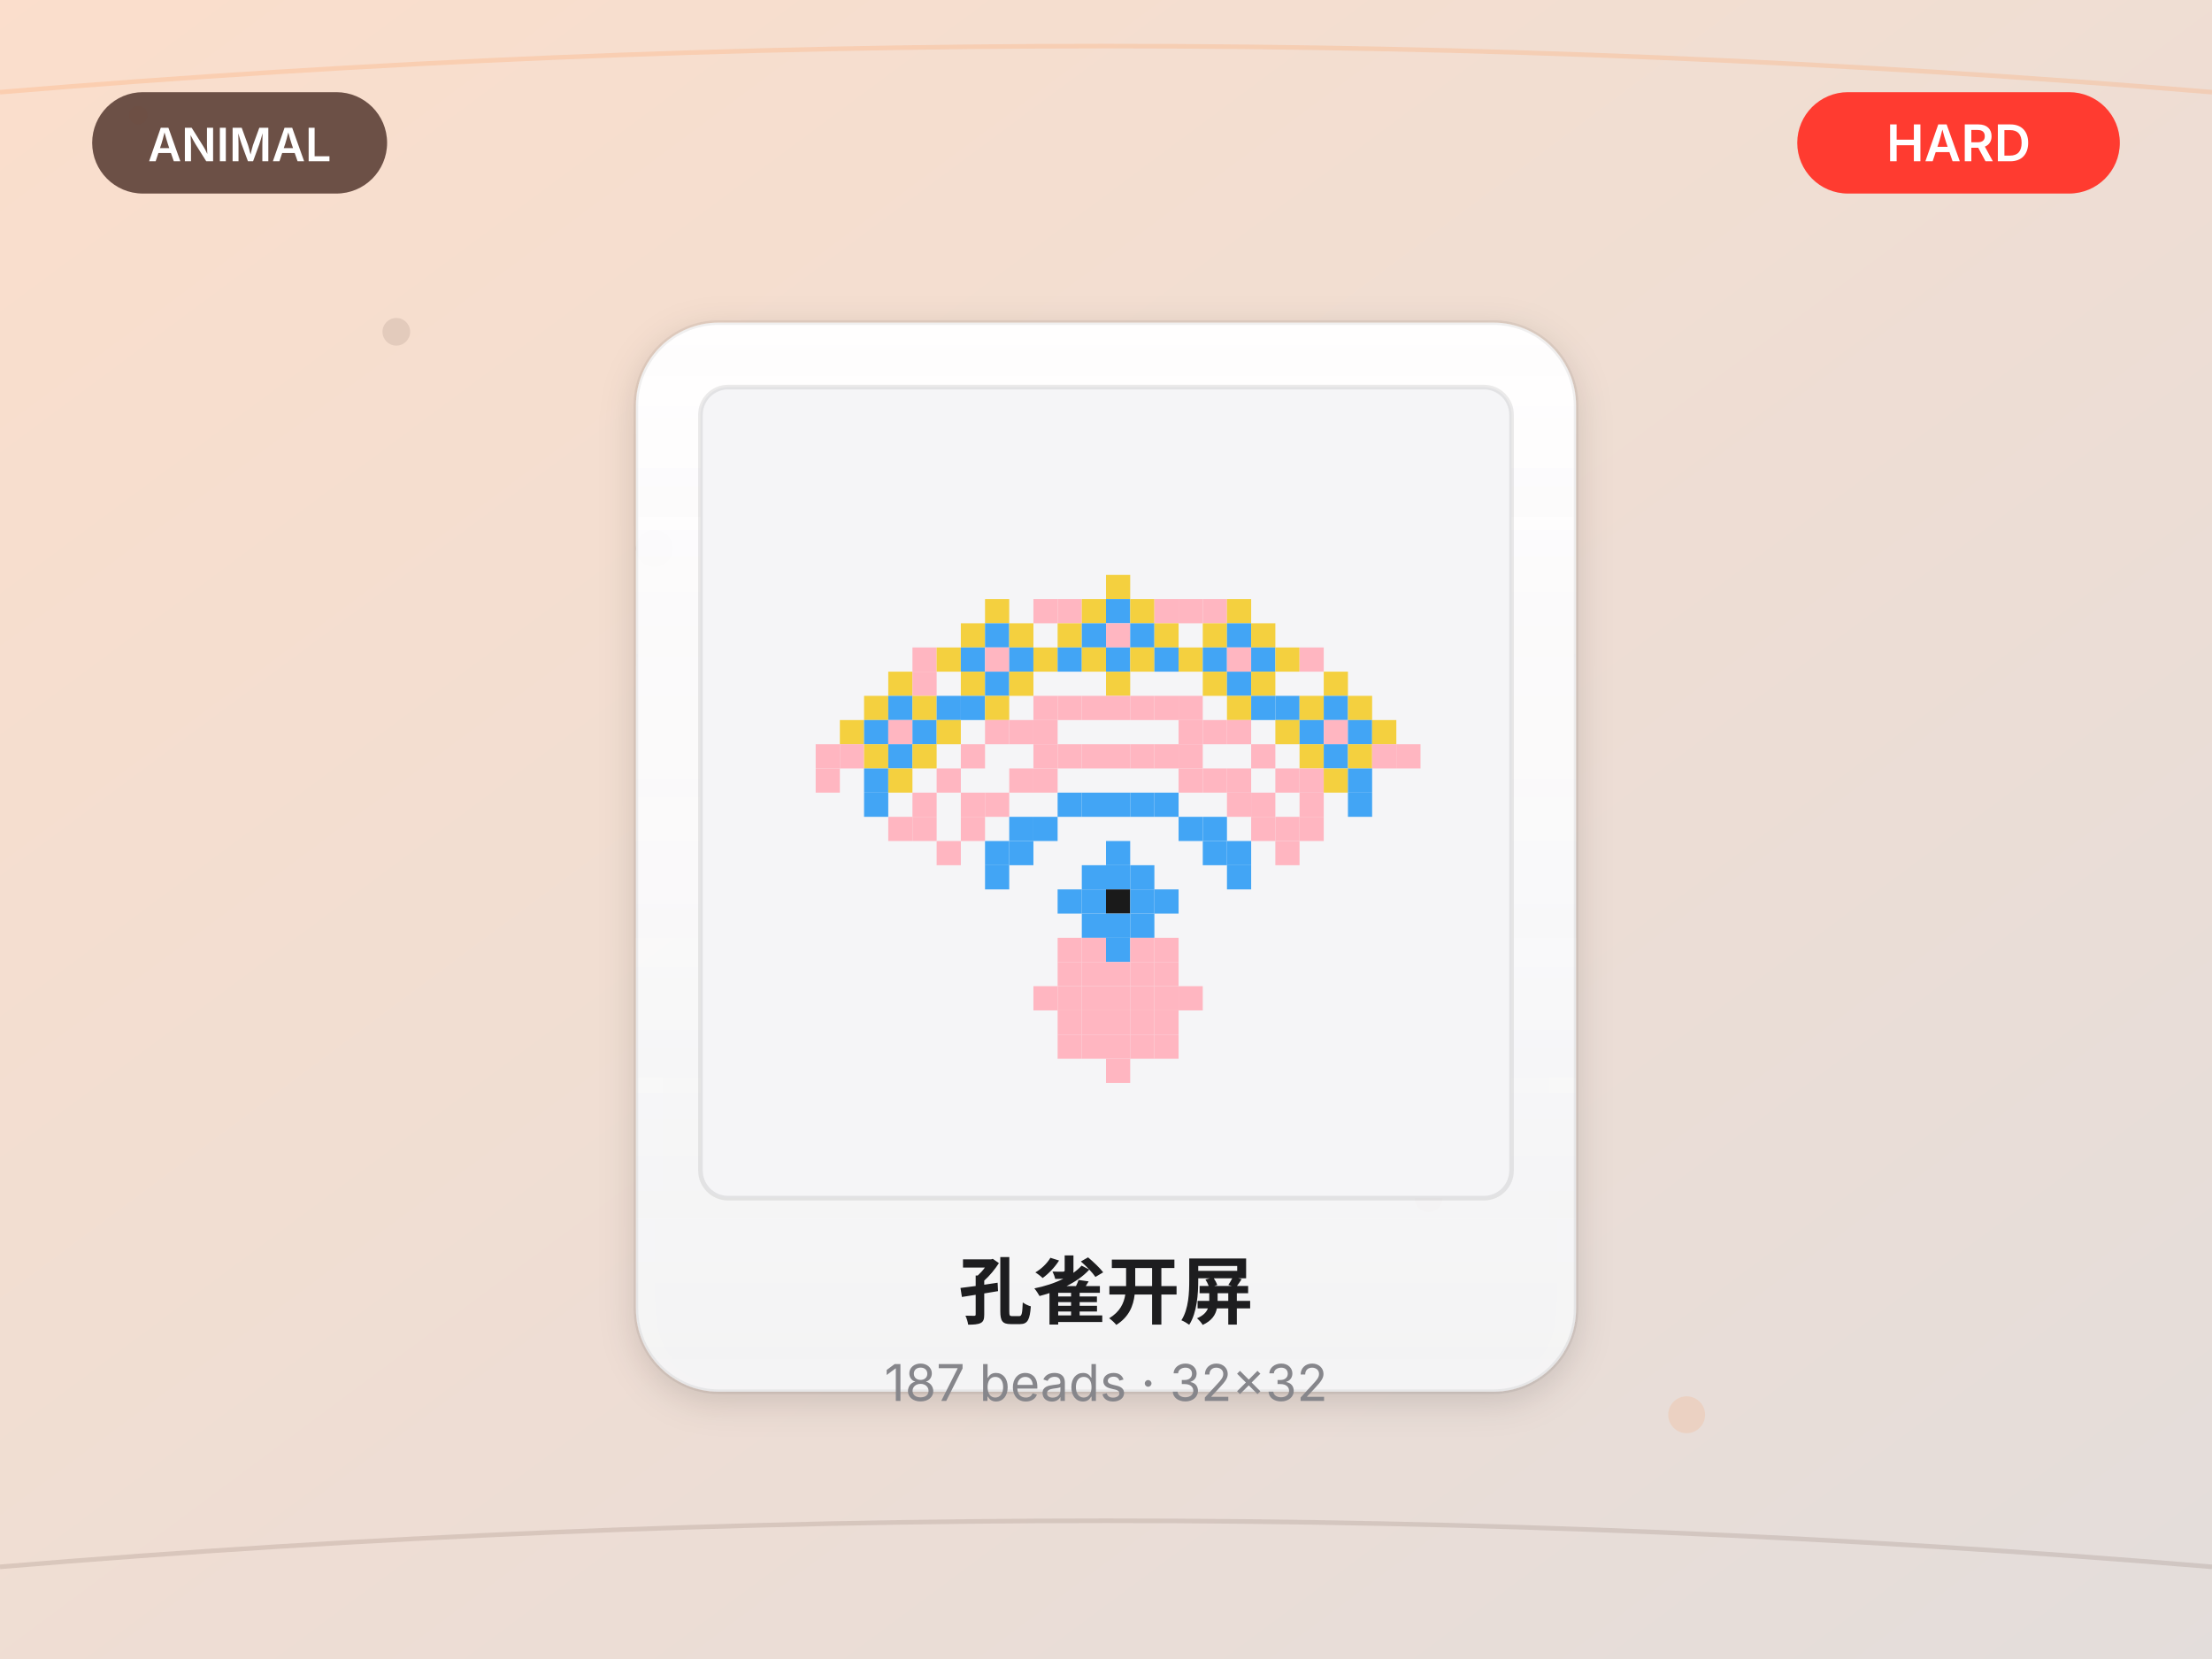
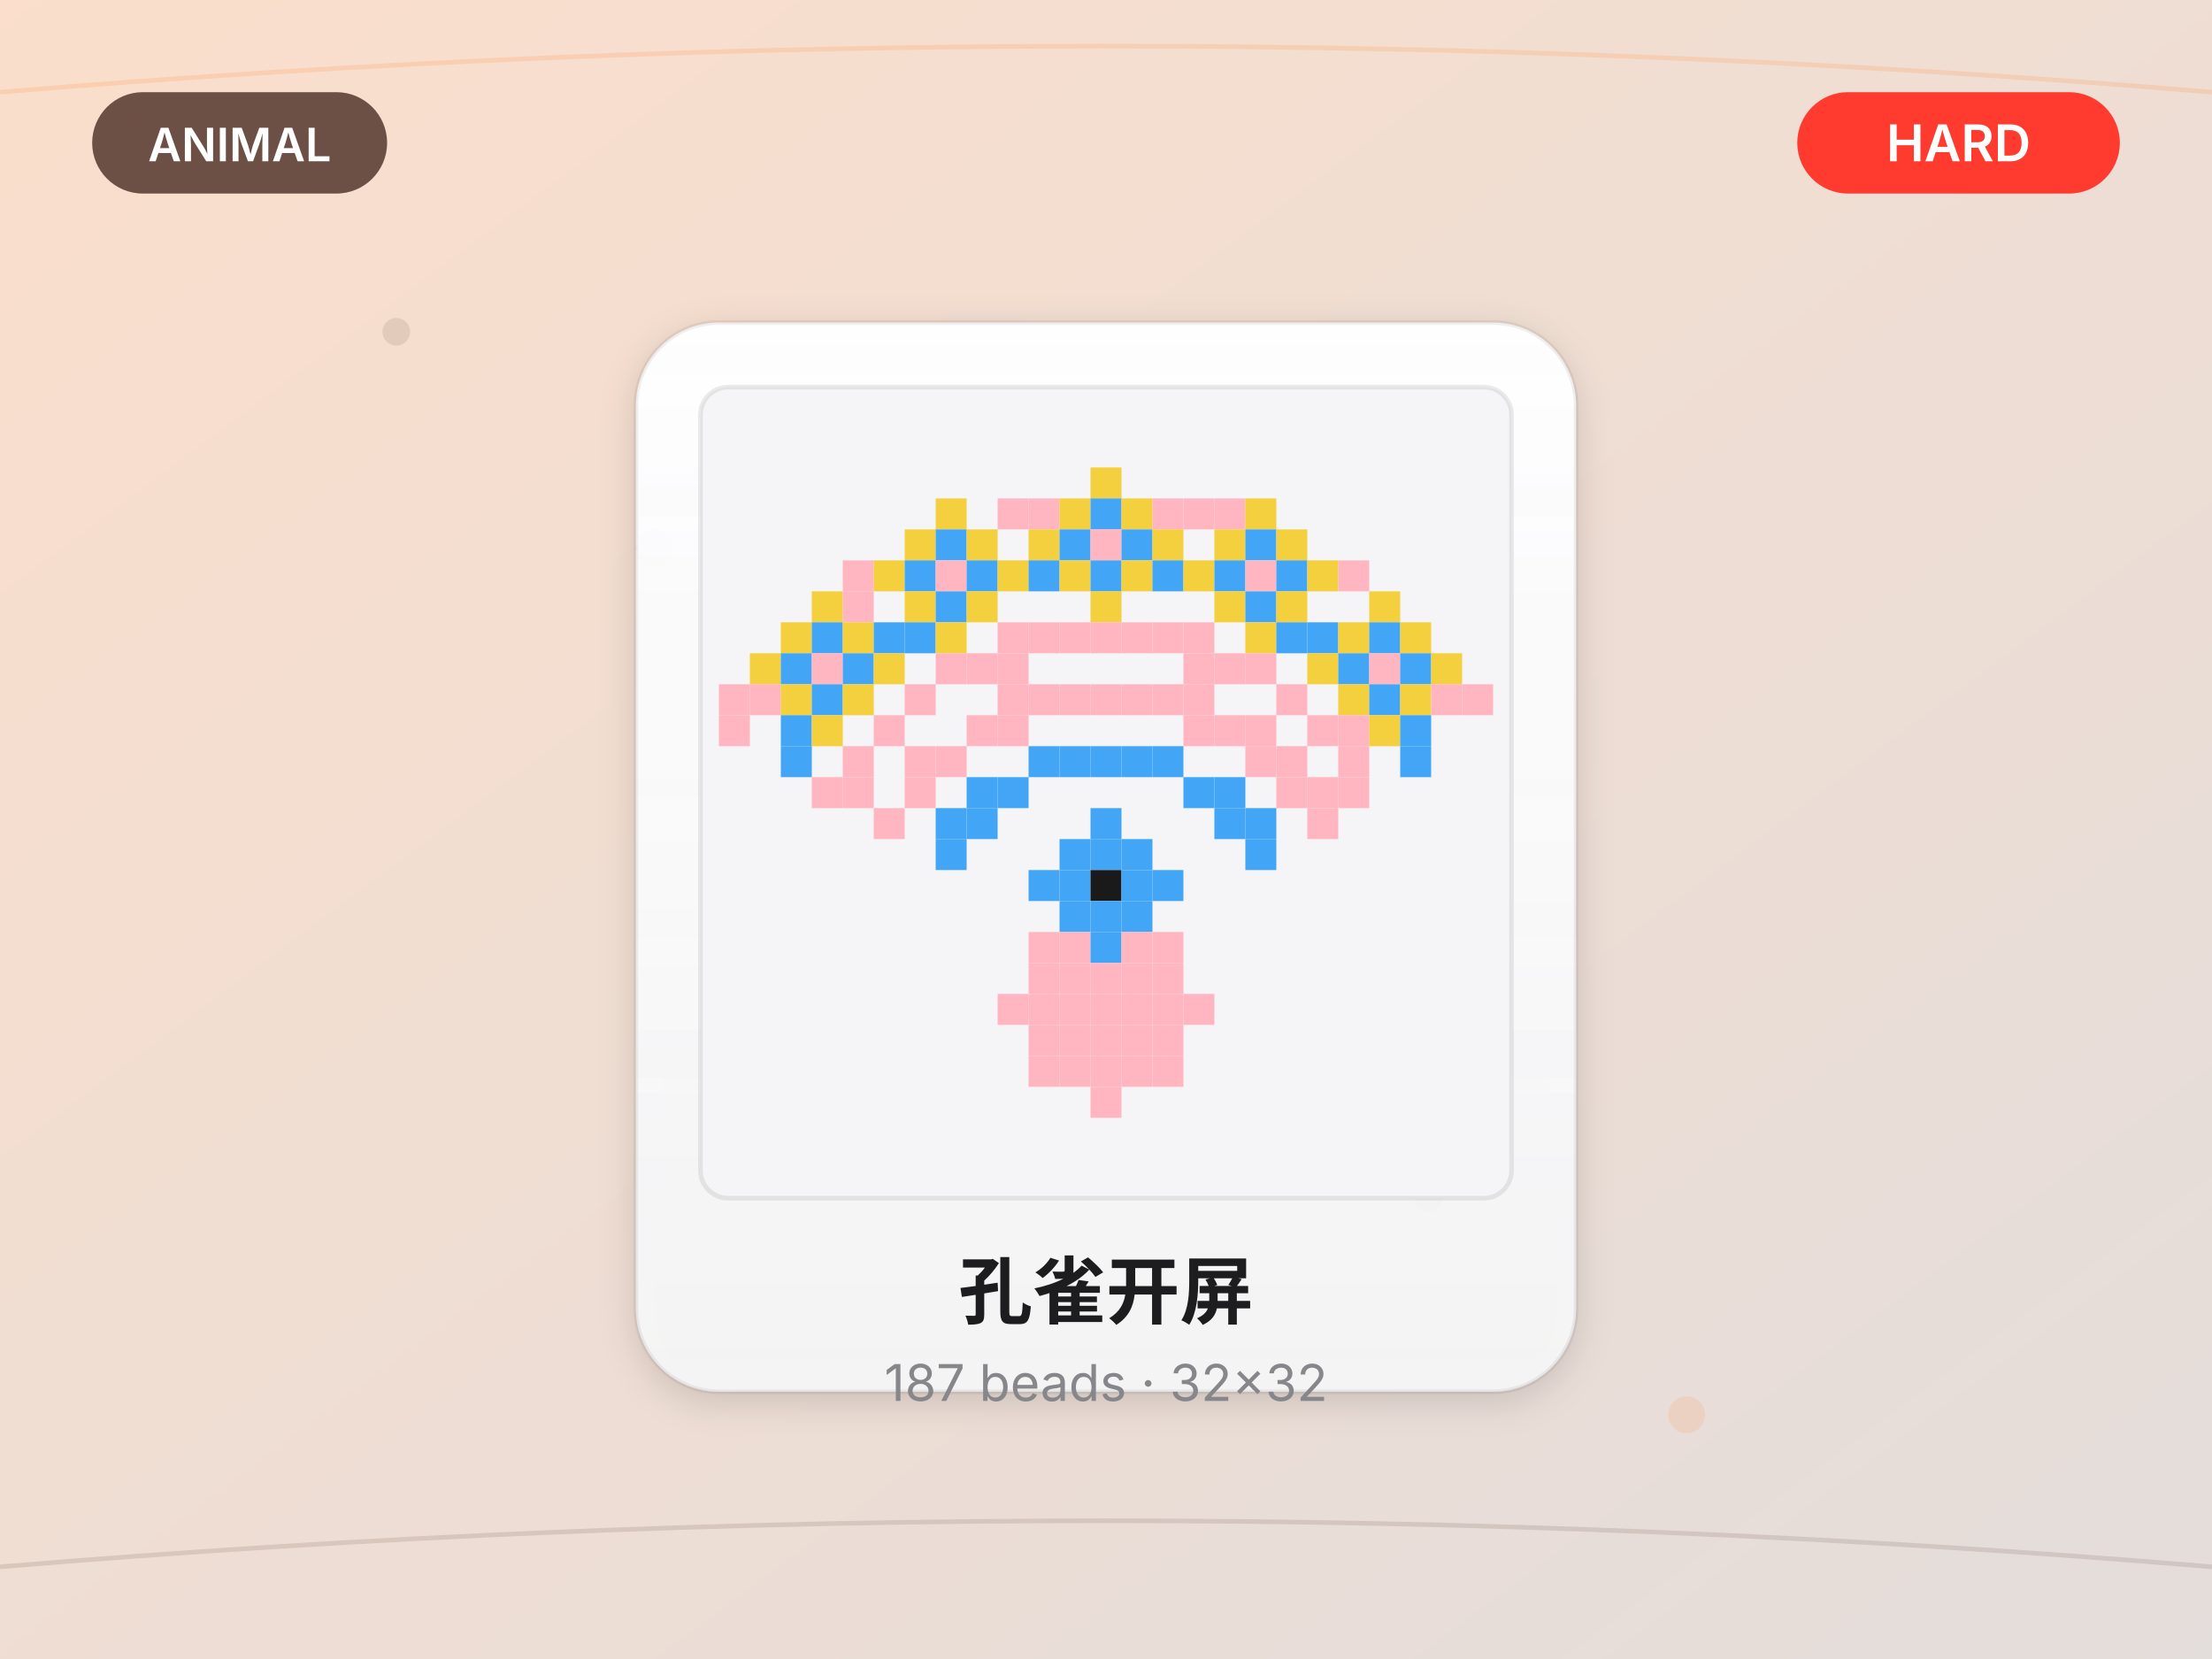
<svg xmlns="http://www.w3.org/2000/svg" viewBox="0 0 480 360" width="480" height="360">
  <defs>
    <linearGradient id="bganimalspeacock012" x1="0%" y1="0%" x2="100%" y2="100%">
      <stop offset="0%" stop-color="#FF8C42" stop-opacity="0.25" />
      <stop offset="100%" stop-color="#A1887F" stop-opacity="0.25" />
    </linearGradient>
    <linearGradient id="cardanimalspeacock012" x1="0%" y1="0%" x2="0%" y2="100%">
      <stop offset="0%" stop-color="#ffffff" stop-opacity="0.98" />
      <stop offset="100%" stop-color="#f5f5f7" stop-opacity="0.95" />
    </linearGradient>
    <linearGradient id="boardanimalspeacock012" x1="0%" y1="0%" x2="0%" y2="100%">
      <stop offset="0%" stop-color="#1d1d1f" stop-opacity="0.04" />
      <stop offset="100%" stop-color="#1d1d1f" stop-opacity="0.08" />
    </linearGradient>
    <filter id="shadowanimalspeacock012" x="-10%" y="-10%" width="120%" height="120%">
      <feGaussianBlur in="SourceAlpha" stdDeviation="4" />
      <feOffset dx="0" dy="2" />
      <feComponentTransfer>
        <feFuncA type="linear" slope="0.15" />
      </feComponentTransfer>
      <feMerge>
        <feMergeNode />
        <feMergeNode in="SourceGraphic" />
      </feMerge>
    </filter>
  </defs>
  <rect width="480" height="360" fill="#fafafa" />
  <rect width="480" height="360" fill="url(#bganimalspeacock012)" />
  <path d="M 0 340 Q 240 320 480 340" stroke="#5D4037" stroke-width="1" fill="none" opacity="0.15" />
  <path d="M 0 20 Q 240 0 480 20" stroke="#FF8C42" stroke-width="1" fill="none" opacity="0.2" />
  <circle cx="30" cy="25" r="2" fill="#FF8C42" opacity="0.15" />
  <circle cx="86" cy="72" r="3" fill="#A1887F" opacity="0.23" />
  <circle cx="142" cy="119" r="4" fill="#5D4037" opacity="0.31" />
  <circle cx="198" cy="166" r="5" fill="#FF8C42" opacity="0.15" />
  <circle cx="254" cy="213" r="2" fill="#A1887F" opacity="0.23" />
  <circle cx="310" cy="260" r="3" fill="#5D4037" opacity="0.31" />
  <circle cx="366" cy="307" r="4" fill="#FF8C42" opacity="0.15" />
  <circle cx="422" cy="34" r="5" fill="#A1887F" opacity="0.23" />
  <rect x="138" y="70" width="204" height="232" rx="18" fill="url(#cardanimalspeacock012)" stroke="rgba(0,0,0,0.06)" stroke-width="1" filter="url(#shadowanimalspeacock012)" />
  <rect x="152" y="84" width="176" height="176" rx="6" fill="#f5f5f7" stroke="rgba(0,0,0,0.08)" stroke-width="1" />
-   <rect x="240.00" y="124.75" width="5.25" height="5.25" fill="#F4D03F" />
-   <rect x="213.75" y="130.00" width="5.25" height="5.25" fill="#F4D03F" />
-   <rect x="224.25" y="130.00" width="5.25" height="5.25" fill="#FFB6C1" />
-   <rect x="229.50" y="130.00" width="5.25" height="5.25" fill="#FFB6C1" />
-   <rect x="234.75" y="130.00" width="5.25" height="5.25" fill="#F4D03F" />
-   <rect x="240.00" y="130.00" width="5.25" height="5.25" fill="#42A5F5" />
-   <rect x="245.25" y="130.00" width="5.25" height="5.25" fill="#F4D03F" />
-   <rect x="250.50" y="130.00" width="5.25" height="5.25" fill="#FFB6C1" />
-   <rect x="255.75" y="130.00" width="5.25" height="5.25" fill="#FFB6C1" />
-   <rect x="261.00" y="130.00" width="5.25" height="5.25" fill="#FFB6C1" />
-   <rect x="266.25" y="130.00" width="5.25" height="5.25" fill="#F4D03F" />
-   <rect x="208.50" y="135.25" width="5.25" height="5.25" fill="#F4D03F" />
-   <rect x="213.75" y="135.25" width="5.25" height="5.25" fill="#42A5F5" />
-   <rect x="219.00" y="135.25" width="5.25" height="5.25" fill="#F4D03F" />
-   <rect x="229.50" y="135.25" width="5.25" height="5.25" fill="#F4D03F" />
-   <rect x="234.75" y="135.25" width="5.25" height="5.25" fill="#42A5F5" />
-   <rect x="240.00" y="135.25" width="5.25" height="5.25" fill="#FFB6C1" />
-   <rect x="245.25" y="135.25" width="5.25" height="5.25" fill="#42A5F5" />
-   <rect x="250.50" y="135.25" width="5.25" height="5.25" fill="#F4D03F" />
-   <rect x="261.00" y="135.25" width="5.25" height="5.25" fill="#F4D03F" />
-   <rect x="266.25" y="135.25" width="5.25" height="5.25" fill="#42A5F5" />
-   <rect x="271.50" y="135.25" width="5.25" height="5.25" fill="#F4D03F" />
-   <rect x="198.00" y="140.50" width="5.25" height="5.25" fill="#FFB6C1" />
-   <rect x="203.25" y="140.50" width="5.25" height="5.25" fill="#F4D03F" />
-   <rect x="208.50" y="140.50" width="5.25" height="5.25" fill="#42A5F5" />
-   <rect x="213.75" y="140.50" width="5.25" height="5.25" fill="#FFB6C1" />
-   <rect x="219.00" y="140.50" width="5.25" height="5.25" fill="#42A5F5" />
-   <rect x="224.25" y="140.50" width="5.25" height="5.25" fill="#F4D03F" />
-   <rect x="229.50" y="140.50" width="5.25" height="5.25" fill="#42A5F5" />
-   <rect x="234.75" y="140.50" width="5.25" height="5.25" fill="#F4D03F" />
-   <rect x="240.00" y="140.50" width="5.25" height="5.25" fill="#42A5F5" />
-   <rect x="245.25" y="140.50" width="5.25" height="5.25" fill="#F4D03F" />
-   <rect x="250.50" y="140.50" width="5.25" height="5.25" fill="#42A5F5" />
-   <rect x="255.75" y="140.50" width="5.25" height="5.25" fill="#F4D03F" />
-   <rect x="261.00" y="140.50" width="5.25" height="5.25" fill="#42A5F5" />
-   <rect x="266.25" y="140.50" width="5.25" height="5.25" fill="#FFB6C1" />
-   <rect x="271.50" y="140.50" width="5.25" height="5.25" fill="#42A5F5" />
-   <rect x="276.75" y="140.50" width="5.25" height="5.25" fill="#F4D03F" />
-   <rect x="282.00" y="140.50" width="5.25" height="5.25" fill="#FFB6C1" />
-   <rect x="192.75" y="145.75" width="5.25" height="5.25" fill="#F4D03F" />
-   <rect x="198.00" y="145.75" width="5.25" height="5.25" fill="#FFB6C1" />
-   <rect x="208.50" y="145.75" width="5.25" height="5.25" fill="#F4D03F" />
-   <rect x="213.75" y="145.75" width="5.25" height="5.25" fill="#42A5F5" />
-   <rect x="219.00" y="145.75" width="5.25" height="5.25" fill="#F4D03F" />
-   <rect x="240.00" y="145.75" width="5.25" height="5.25" fill="#F4D03F" />
-   <rect x="261.00" y="145.75" width="5.25" height="5.25" fill="#F4D03F" />
-   <rect x="266.25" y="145.75" width="5.25" height="5.25" fill="#42A5F5" />
-   <rect x="271.50" y="145.75" width="5.25" height="5.25" fill="#F4D03F" />
-   <rect x="287.25" y="145.75" width="5.25" height="5.25" fill="#F4D03F" />
-   <rect x="187.50" y="151.00" width="5.25" height="5.25" fill="#F4D03F" />
-   <rect x="192.75" y="151.00" width="5.25" height="5.25" fill="#42A5F5" />
-   <rect x="198.00" y="151.00" width="5.25" height="5.25" fill="#F4D03F" />
-   <rect x="203.25" y="151.00" width="5.25" height="5.25" fill="#42A5F5" />
-   <rect x="208.50" y="151.00" width="5.25" height="5.25" fill="#42A5F5" />
-   <rect x="213.75" y="151.00" width="5.25" height="5.25" fill="#F4D03F" />
-   <rect x="224.25" y="151.00" width="5.25" height="5.25" fill="#FFB6C1" />
-   <rect x="229.50" y="151.00" width="5.25" height="5.25" fill="#FFB6C1" />
-   <rect x="234.75" y="151.00" width="5.25" height="5.25" fill="#FFB6C1" />
-   <rect x="240.00" y="151.00" width="5.25" height="5.25" fill="#FFB6C1" />
-   <rect x="245.25" y="151.00" width="5.25" height="5.25" fill="#FFB6C1" />
-   <rect x="250.50" y="151.00" width="5.25" height="5.25" fill="#FFB6C1" />
-   <rect x="255.75" y="151.00" width="5.25" height="5.25" fill="#FFB6C1" />
-   <rect x="266.25" y="151.00" width="5.25" height="5.25" fill="#F4D03F" />
-   <rect x="271.50" y="151.00" width="5.25" height="5.25" fill="#42A5F5" />
-   <rect x="276.75" y="151.00" width="5.25" height="5.25" fill="#42A5F5" />
-   <rect x="282.00" y="151.00" width="5.25" height="5.25" fill="#F4D03F" />
-   <rect x="287.25" y="151.00" width="5.25" height="5.25" fill="#42A5F5" />
-   <rect x="292.50" y="151.00" width="5.25" height="5.25" fill="#F4D03F" />
-   <rect x="182.25" y="156.25" width="5.25" height="5.25" fill="#F4D03F" />
-   <rect x="187.50" y="156.25" width="5.25" height="5.25" fill="#42A5F5" />
-   <rect x="192.75" y="156.25" width="5.25" height="5.25" fill="#FFB6C1" />
-   <rect x="198.00" y="156.25" width="5.25" height="5.25" fill="#42A5F5" />
-   <rect x="203.25" y="156.25" width="5.25" height="5.25" fill="#F4D03F" />
-   <rect x="213.75" y="156.25" width="5.25" height="5.25" fill="#FFB6C1" />
-   <rect x="219.00" y="156.25" width="5.25" height="5.25" fill="#FFB6C1" />
-   <rect x="224.25" y="156.25" width="5.25" height="5.25" fill="#FFB6C1" />
-   <rect x="255.75" y="156.25" width="5.25" height="5.25" fill="#FFB6C1" />
-   <rect x="261.00" y="156.25" width="5.25" height="5.25" fill="#FFB6C1" />
-   <rect x="266.25" y="156.25" width="5.25" height="5.25" fill="#FFB6C1" />
-   <rect x="276.75" y="156.25" width="5.25" height="5.25" fill="#F4D03F" />
-   <rect x="282.00" y="156.25" width="5.25" height="5.25" fill="#42A5F5" />
-   <rect x="287.25" y="156.25" width="5.25" height="5.25" fill="#FFB6C1" />
-   <rect x="292.50" y="156.25" width="5.25" height="5.25" fill="#42A5F5" />
-   <rect x="297.75" y="156.25" width="5.25" height="5.25" fill="#F4D03F" />
-   <rect x="177.00" y="161.50" width="5.25" height="5.25" fill="#FFB6C1" />
-   <rect x="182.25" y="161.50" width="5.25" height="5.25" fill="#FFB6C1" />
-   <rect x="187.50" y="161.50" width="5.25" height="5.25" fill="#F4D03F" />
-   <rect x="192.75" y="161.50" width="5.25" height="5.25" fill="#42A5F5" />
-   <rect x="198.00" y="161.50" width="5.25" height="5.25" fill="#F4D03F" />
-   <rect x="208.50" y="161.50" width="5.25" height="5.25" fill="#FFB6C1" />
-   <rect x="224.25" y="161.50" width="5.25" height="5.25" fill="#FFB6C1" />
-   <rect x="229.50" y="161.50" width="5.25" height="5.25" fill="#FFB6C1" />
-   <rect x="234.75" y="161.50" width="5.25" height="5.25" fill="#FFB6C1" />
-   <rect x="240.00" y="161.50" width="5.25" height="5.25" fill="#FFB6C1" />
-   <rect x="245.25" y="161.50" width="5.25" height="5.25" fill="#FFB6C1" />
-   <rect x="250.50" y="161.50" width="5.25" height="5.25" fill="#FFB6C1" />
-   <rect x="255.75" y="161.50" width="5.25" height="5.25" fill="#FFB6C1" />
-   <rect x="271.50" y="161.50" width="5.25" height="5.25" fill="#FFB6C1" />
-   <rect x="282.00" y="161.50" width="5.25" height="5.25" fill="#F4D03F" />
-   <rect x="287.25" y="161.50" width="5.25" height="5.25" fill="#42A5F5" />
-   <rect x="292.50" y="161.50" width="5.25" height="5.25" fill="#F4D03F" />
-   <rect x="297.75" y="161.50" width="5.25" height="5.25" fill="#FFB6C1" />
-   <rect x="303.00" y="161.50" width="5.25" height="5.25" fill="#FFB6C1" />
-   <rect x="177.00" y="166.75" width="5.25" height="5.25" fill="#FFB6C1" />
-   <rect x="187.50" y="166.75" width="5.25" height="5.25" fill="#42A5F5" />
-   <rect x="192.75" y="166.75" width="5.25" height="5.25" fill="#F4D03F" />
-   <rect x="203.25" y="166.75" width="5.25" height="5.25" fill="#FFB6C1" />
-   <rect x="219.00" y="166.75" width="5.25" height="5.25" fill="#FFB6C1" />
-   <rect x="224.25" y="166.75" width="5.25" height="5.25" fill="#FFB6C1" />
-   <rect x="255.75" y="166.75" width="5.25" height="5.25" fill="#FFB6C1" />
-   <rect x="261.00" y="166.75" width="5.25" height="5.25" fill="#FFB6C1" />
-   <rect x="266.25" y="166.75" width="5.25" height="5.25" fill="#FFB6C1" />
-   <rect x="276.75" y="166.75" width="5.25" height="5.25" fill="#FFB6C1" />
-   <rect x="282.00" y="166.75" width="5.25" height="5.25" fill="#FFB6C1" />
-   <rect x="287.25" y="166.75" width="5.25" height="5.25" fill="#F4D03F" />
-   <rect x="292.50" y="166.75" width="5.25" height="5.25" fill="#42A5F5" />
-   <rect x="187.50" y="172.00" width="5.25" height="5.25" fill="#42A5F5" />
-   <rect x="198.00" y="172.00" width="5.25" height="5.25" fill="#FFB6C1" />
-   <rect x="208.50" y="172.00" width="5.25" height="5.25" fill="#FFB6C1" />
-   <rect x="213.75" y="172.00" width="5.25" height="5.25" fill="#FFB6C1" />
-   <rect x="229.50" y="172.00" width="5.25" height="5.25" fill="#42A5F5" />
-   <rect x="234.75" y="172.00" width="5.25" height="5.25" fill="#42A5F5" />
-   <rect x="240.00" y="172.00" width="5.25" height="5.25" fill="#42A5F5" />
-   <rect x="245.25" y="172.00" width="5.25" height="5.25" fill="#42A5F5" />
-   <rect x="250.50" y="172.00" width="5.25" height="5.25" fill="#42A5F5" />
-   <rect x="266.25" y="172.00" width="5.25" height="5.25" fill="#FFB6C1" />
-   <rect x="271.50" y="172.00" width="5.25" height="5.25" fill="#FFB6C1" />
-   <rect x="282.00" y="172.00" width="5.25" height="5.25" fill="#FFB6C1" />
-   <rect x="292.50" y="172.00" width="5.25" height="5.25" fill="#42A5F5" />
-   <rect x="192.75" y="177.25" width="5.25" height="5.25" fill="#FFB6C1" />
-   <rect x="198.00" y="177.25" width="5.25" height="5.25" fill="#FFB6C1" />
-   <rect x="208.50" y="177.25" width="5.25" height="5.25" fill="#FFB6C1" />
-   <rect x="219.00" y="177.25" width="5.25" height="5.25" fill="#42A5F5" />
-   <rect x="224.25" y="177.25" width="5.25" height="5.25" fill="#42A5F5" />
-   <rect x="255.75" y="177.25" width="5.25" height="5.25" fill="#42A5F5" />
-   <rect x="261.00" y="177.25" width="5.25" height="5.25" fill="#42A5F5" />
-   <rect x="271.50" y="177.25" width="5.25" height="5.25" fill="#FFB6C1" />
-   <rect x="276.75" y="177.25" width="5.25" height="5.25" fill="#FFB6C1" />
-   <rect x="282.00" y="177.25" width="5.25" height="5.25" fill="#FFB6C1" />
-   <rect x="203.25" y="182.50" width="5.25" height="5.25" fill="#FFB6C1" />
-   <rect x="213.75" y="182.50" width="5.25" height="5.25" fill="#42A5F5" />
-   <rect x="219.00" y="182.50" width="5.25" height="5.25" fill="#42A5F5" />
-   <rect x="240.00" y="182.50" width="5.25" height="5.25" fill="#42A5F5" />
-   <rect x="261.00" y="182.50" width="5.25" height="5.25" fill="#42A5F5" />
-   <rect x="266.25" y="182.50" width="5.25" height="5.25" fill="#42A5F5" />
-   <rect x="276.75" y="182.50" width="5.25" height="5.25" fill="#FFB6C1" />
-   <rect x="213.75" y="187.75" width="5.25" height="5.25" fill="#42A5F5" />
-   <rect x="234.75" y="187.75" width="5.25" height="5.25" fill="#42A5F5" />
-   <rect x="240.00" y="187.75" width="5.25" height="5.25" fill="#42A5F5" />
-   <rect x="245.25" y="187.75" width="5.25" height="5.25" fill="#42A5F5" />
-   <rect x="266.25" y="187.75" width="5.25" height="5.25" fill="#42A5F5" />
-   <rect x="229.50" y="193.00" width="5.25" height="5.25" fill="#42A5F5" />
-   <rect x="234.75" y="193.00" width="5.25" height="5.25" fill="#42A5F5" />
-   <rect x="240.00" y="193.00" width="5.25" height="5.25" fill="#1A1A1A" />
-   <rect x="245.25" y="193.00" width="5.25" height="5.25" fill="#42A5F5" />
-   <rect x="250.50" y="193.00" width="5.25" height="5.25" fill="#42A5F5" />
-   <rect x="234.75" y="198.25" width="5.25" height="5.25" fill="#42A5F5" />
-   <rect x="240.00" y="198.25" width="5.25" height="5.25" fill="#42A5F5" />
-   <rect x="245.25" y="198.25" width="5.25" height="5.25" fill="#42A5F5" />
-   <rect x="229.50" y="203.50" width="5.25" height="5.25" fill="#FFB6C1" />
-   <rect x="234.75" y="203.50" width="5.25" height="5.25" fill="#FFB6C1" />
-   <rect x="240.00" y="203.50" width="5.25" height="5.25" fill="#42A5F5" />
-   <rect x="245.25" y="203.50" width="5.25" height="5.25" fill="#FFB6C1" />
-   <rect x="250.50" y="203.50" width="5.25" height="5.25" fill="#FFB6C1" />
-   <rect x="229.50" y="208.75" width="5.25" height="5.25" fill="#FFB6C1" />
-   <rect x="234.75" y="208.75" width="5.25" height="5.25" fill="#FFB6C1" />
-   <rect x="240.00" y="208.75" width="5.25" height="5.25" fill="#FFB6C1" />
-   <rect x="245.25" y="208.75" width="5.25" height="5.25" fill="#FFB6C1" />
-   <rect x="250.50" y="208.75" width="5.25" height="5.25" fill="#FFB6C1" />
-   <rect x="224.25" y="214.00" width="5.25" height="5.25" fill="#FFB6C1" />
-   <rect x="229.50" y="214.00" width="5.25" height="5.25" fill="#FFB6C1" />
-   <rect x="234.75" y="214.00" width="5.25" height="5.25" fill="#FFB6C1" />
-   <rect x="240.00" y="214.00" width="5.25" height="5.25" fill="#FFB6C1" />
-   <rect x="245.25" y="214.00" width="5.25" height="5.25" fill="#FFB6C1" />
-   <rect x="250.50" y="214.00" width="5.25" height="5.25" fill="#FFB6C1" />
-   <rect x="255.75" y="214.00" width="5.25" height="5.25" fill="#FFB6C1" />
-   <rect x="229.50" y="219.25" width="5.25" height="5.25" fill="#FFB6C1" />
-   <rect x="234.75" y="219.25" width="5.25" height="5.25" fill="#FFB6C1" />
-   <rect x="240.00" y="219.25" width="5.25" height="5.25" fill="#FFB6C1" />
-   <rect x="245.25" y="219.25" width="5.25" height="5.25" fill="#FFB6C1" />
-   <rect x="250.50" y="219.25" width="5.25" height="5.25" fill="#FFB6C1" />
-   <rect x="229.50" y="224.50" width="5.25" height="5.25" fill="#FFB6C1" />
-   <rect x="234.75" y="224.50" width="5.25" height="5.25" fill="#FFB6C1" />
-   <rect x="240.00" y="224.50" width="5.25" height="5.25" fill="#FFB6C1" />
-   <rect x="245.25" y="224.50" width="5.25" height="5.25" fill="#FFB6C1" />
-   <rect x="250.50" y="224.50" width="5.25" height="5.25" fill="#FFB6C1" />
-   <rect x="240.00" y="229.75" width="5.25" height="5.25" fill="#FFB6C1" />
+   <rect x="236.64" y="101.44" width="6.72" height="6.72" fill="#F4D03F" />
+   <rect x="203.04" y="108.16" width="6.72" height="6.72" fill="#F4D03F" />
+   <rect x="216.48" y="108.16" width="6.72" height="6.72" fill="#FFB6C1" />
+   <rect x="223.20" y="108.16" width="6.72" height="6.72" fill="#FFB6C1" />
+   <rect x="229.92" y="108.16" width="6.72" height="6.72" fill="#F4D03F" />
+   <rect x="236.64" y="108.16" width="6.72" height="6.72" fill="#42A5F5" />
+   <rect x="243.36" y="108.16" width="6.72" height="6.72" fill="#F4D03F" />
+   <rect x="250.08" y="108.16" width="6.72" height="6.72" fill="#FFB6C1" />
+   <rect x="256.80" y="108.16" width="6.72" height="6.72" fill="#FFB6C1" />
+   <rect x="263.52" y="108.16" width="6.72" height="6.72" fill="#FFB6C1" />
+   <rect x="270.24" y="108.16" width="6.72" height="6.72" fill="#F4D03F" />
+   <rect x="196.32" y="114.88" width="6.72" height="6.72" fill="#F4D03F" />
+   <rect x="203.04" y="114.88" width="6.72" height="6.72" fill="#42A5F5" />
+   <rect x="209.76" y="114.88" width="6.72" height="6.72" fill="#F4D03F" />
+   <rect x="223.20" y="114.88" width="6.72" height="6.72" fill="#F4D03F" />
+   <rect x="229.92" y="114.88" width="6.72" height="6.72" fill="#42A5F5" />
+   <rect x="236.64" y="114.88" width="6.72" height="6.72" fill="#FFB6C1" />
+   <rect x="243.36" y="114.88" width="6.72" height="6.72" fill="#42A5F5" />
+   <rect x="250.08" y="114.88" width="6.72" height="6.72" fill="#F4D03F" />
+   <rect x="263.52" y="114.88" width="6.72" height="6.72" fill="#F4D03F" />
+   <rect x="270.24" y="114.88" width="6.72" height="6.72" fill="#42A5F5" />
+   <rect x="276.96" y="114.88" width="6.72" height="6.72" fill="#F4D03F" />
+   <rect x="182.88" y="121.60" width="6.72" height="6.72" fill="#FFB6C1" />
+   <rect x="189.60" y="121.60" width="6.72" height="6.72" fill="#F4D03F" />
+   <rect x="196.32" y="121.60" width="6.72" height="6.72" fill="#42A5F5" />
+   <rect x="203.04" y="121.60" width="6.72" height="6.72" fill="#FFB6C1" />
+   <rect x="209.76" y="121.60" width="6.72" height="6.72" fill="#42A5F5" />
+   <rect x="216.48" y="121.60" width="6.72" height="6.72" fill="#F4D03F" />
+   <rect x="223.20" y="121.60" width="6.72" height="6.72" fill="#42A5F5" />
+   <rect x="229.92" y="121.60" width="6.72" height="6.72" fill="#F4D03F" />
+   <rect x="236.64" y="121.60" width="6.72" height="6.72" fill="#42A5F5" />
+   <rect x="243.36" y="121.60" width="6.72" height="6.72" fill="#F4D03F" />
+   <rect x="250.08" y="121.60" width="6.72" height="6.72" fill="#42A5F5" />
+   <rect x="256.80" y="121.60" width="6.72" height="6.72" fill="#F4D03F" />
+   <rect x="263.52" y="121.60" width="6.72" height="6.72" fill="#42A5F5" />
+   <rect x="270.24" y="121.60" width="6.72" height="6.72" fill="#FFB6C1" />
+   <rect x="276.96" y="121.60" width="6.72" height="6.72" fill="#42A5F5" />
+   <rect x="283.68" y="121.60" width="6.72" height="6.72" fill="#F4D03F" />
+   <rect x="290.40" y="121.60" width="6.72" height="6.72" fill="#FFB6C1" />
+   <rect x="176.16" y="128.32" width="6.72" height="6.72" fill="#F4D03F" />
+   <rect x="182.88" y="128.32" width="6.72" height="6.72" fill="#FFB6C1" />
+   <rect x="196.32" y="128.32" width="6.72" height="6.72" fill="#F4D03F" />
+   <rect x="203.04" y="128.32" width="6.72" height="6.72" fill="#42A5F5" />
+   <rect x="209.76" y="128.32" width="6.72" height="6.72" fill="#F4D03F" />
+   <rect x="236.64" y="128.32" width="6.72" height="6.72" fill="#F4D03F" />
+   <rect x="263.52" y="128.32" width="6.72" height="6.72" fill="#F4D03F" />
+   <rect x="270.24" y="128.32" width="6.72" height="6.72" fill="#42A5F5" />
+   <rect x="276.96" y="128.32" width="6.72" height="6.72" fill="#F4D03F" />
+   <rect x="297.12" y="128.32" width="6.72" height="6.72" fill="#F4D03F" />
+   <rect x="169.44" y="135.04" width="6.72" height="6.72" fill="#F4D03F" />
+   <rect x="176.16" y="135.04" width="6.72" height="6.72" fill="#42A5F5" />
+   <rect x="182.88" y="135.04" width="6.72" height="6.72" fill="#F4D03F" />
+   <rect x="189.60" y="135.04" width="6.72" height="6.72" fill="#42A5F5" />
+   <rect x="196.32" y="135.04" width="6.72" height="6.72" fill="#42A5F5" />
+   <rect x="203.04" y="135.04" width="6.72" height="6.72" fill="#F4D03F" />
+   <rect x="216.48" y="135.04" width="6.72" height="6.72" fill="#FFB6C1" />
+   <rect x="223.20" y="135.04" width="6.72" height="6.72" fill="#FFB6C1" />
+   <rect x="229.92" y="135.04" width="6.72" height="6.72" fill="#FFB6C1" />
+   <rect x="236.64" y="135.04" width="6.72" height="6.72" fill="#FFB6C1" />
+   <rect x="243.36" y="135.04" width="6.72" height="6.72" fill="#FFB6C1" />
+   <rect x="250.08" y="135.04" width="6.72" height="6.72" fill="#FFB6C1" />
+   <rect x="256.80" y="135.04" width="6.72" height="6.72" fill="#FFB6C1" />
+   <rect x="270.24" y="135.04" width="6.72" height="6.72" fill="#F4D03F" />
+   <rect x="276.96" y="135.04" width="6.72" height="6.72" fill="#42A5F5" />
+   <rect x="283.68" y="135.04" width="6.72" height="6.72" fill="#42A5F5" />
+   <rect x="290.40" y="135.04" width="6.72" height="6.72" fill="#F4D03F" />
+   <rect x="297.12" y="135.04" width="6.72" height="6.72" fill="#42A5F5" />
+   <rect x="303.84" y="135.04" width="6.72" height="6.72" fill="#F4D03F" />
+   <rect x="162.72" y="141.76" width="6.72" height="6.72" fill="#F4D03F" />
+   <rect x="169.44" y="141.76" width="6.72" height="6.72" fill="#42A5F5" />
+   <rect x="176.16" y="141.76" width="6.72" height="6.72" fill="#FFB6C1" />
+   <rect x="182.88" y="141.76" width="6.72" height="6.72" fill="#42A5F5" />
+   <rect x="189.60" y="141.76" width="6.72" height="6.72" fill="#F4D03F" />
+   <rect x="203.04" y="141.76" width="6.72" height="6.72" fill="#FFB6C1" />
+   <rect x="209.76" y="141.76" width="6.72" height="6.72" fill="#FFB6C1" />
+   <rect x="216.48" y="141.76" width="6.72" height="6.72" fill="#FFB6C1" />
+   <rect x="256.80" y="141.76" width="6.72" height="6.72" fill="#FFB6C1" />
+   <rect x="263.52" y="141.76" width="6.72" height="6.72" fill="#FFB6C1" />
+   <rect x="270.24" y="141.76" width="6.72" height="6.72" fill="#FFB6C1" />
+   <rect x="283.68" y="141.76" width="6.72" height="6.72" fill="#F4D03F" />
+   <rect x="290.40" y="141.76" width="6.72" height="6.72" fill="#42A5F5" />
+   <rect x="297.12" y="141.76" width="6.72" height="6.72" fill="#FFB6C1" />
+   <rect x="303.84" y="141.76" width="6.72" height="6.72" fill="#42A5F5" />
+   <rect x="310.56" y="141.76" width="6.72" height="6.72" fill="#F4D03F" />
+   <rect x="156.00" y="148.48" width="6.72" height="6.72" fill="#FFB6C1" />
+   <rect x="162.72" y="148.48" width="6.72" height="6.72" fill="#FFB6C1" />
+   <rect x="169.44" y="148.48" width="6.72" height="6.72" fill="#F4D03F" />
+   <rect x="176.16" y="148.48" width="6.72" height="6.72" fill="#42A5F5" />
+   <rect x="182.88" y="148.48" width="6.72" height="6.72" fill="#F4D03F" />
+   <rect x="196.32" y="148.48" width="6.72" height="6.72" fill="#FFB6C1" />
+   <rect x="216.48" y="148.48" width="6.72" height="6.72" fill="#FFB6C1" />
+   <rect x="223.20" y="148.48" width="6.72" height="6.72" fill="#FFB6C1" />
+   <rect x="229.92" y="148.48" width="6.72" height="6.72" fill="#FFB6C1" />
+   <rect x="236.64" y="148.48" width="6.72" height="6.72" fill="#FFB6C1" />
+   <rect x="243.36" y="148.48" width="6.72" height="6.72" fill="#FFB6C1" />
+   <rect x="250.08" y="148.48" width="6.72" height="6.72" fill="#FFB6C1" />
+   <rect x="256.80" y="148.48" width="6.72" height="6.72" fill="#FFB6C1" />
+   <rect x="276.96" y="148.48" width="6.72" height="6.72" fill="#FFB6C1" />
+   <rect x="290.40" y="148.48" width="6.72" height="6.72" fill="#F4D03F" />
+   <rect x="297.12" y="148.48" width="6.72" height="6.72" fill="#42A5F5" />
+   <rect x="303.84" y="148.48" width="6.72" height="6.72" fill="#F4D03F" />
+   <rect x="310.56" y="148.48" width="6.72" height="6.72" fill="#FFB6C1" />
+   <rect x="317.28" y="148.48" width="6.72" height="6.72" fill="#FFB6C1" />
+   <rect x="156.00" y="155.20" width="6.72" height="6.72" fill="#FFB6C1" />
+   <rect x="169.44" y="155.20" width="6.72" height="6.72" fill="#42A5F5" />
+   <rect x="176.16" y="155.20" width="6.72" height="6.72" fill="#F4D03F" />
+   <rect x="189.60" y="155.20" width="6.72" height="6.72" fill="#FFB6C1" />
+   <rect x="209.76" y="155.20" width="6.72" height="6.72" fill="#FFB6C1" />
+   <rect x="216.48" y="155.20" width="6.72" height="6.72" fill="#FFB6C1" />
+   <rect x="256.80" y="155.20" width="6.72" height="6.72" fill="#FFB6C1" />
+   <rect x="263.52" y="155.20" width="6.72" height="6.72" fill="#FFB6C1" />
+   <rect x="270.24" y="155.20" width="6.72" height="6.72" fill="#FFB6C1" />
+   <rect x="283.68" y="155.20" width="6.72" height="6.72" fill="#FFB6C1" />
+   <rect x="290.40" y="155.20" width="6.72" height="6.72" fill="#FFB6C1" />
+   <rect x="297.12" y="155.20" width="6.72" height="6.72" fill="#F4D03F" />
+   <rect x="303.84" y="155.20" width="6.72" height="6.72" fill="#42A5F5" />
+   <rect x="169.44" y="161.92" width="6.72" height="6.72" fill="#42A5F5" />
+   <rect x="182.88" y="161.92" width="6.72" height="6.72" fill="#FFB6C1" />
+   <rect x="196.32" y="161.92" width="6.72" height="6.72" fill="#FFB6C1" />
+   <rect x="203.04" y="161.92" width="6.72" height="6.72" fill="#FFB6C1" />
+   <rect x="223.20" y="161.92" width="6.72" height="6.72" fill="#42A5F5" />
+   <rect x="229.92" y="161.92" width="6.72" height="6.72" fill="#42A5F5" />
+   <rect x="236.64" y="161.92" width="6.72" height="6.72" fill="#42A5F5" />
+   <rect x="243.36" y="161.92" width="6.72" height="6.72" fill="#42A5F5" />
+   <rect x="250.08" y="161.92" width="6.72" height="6.72" fill="#42A5F5" />
+   <rect x="270.24" y="161.92" width="6.72" height="6.72" fill="#FFB6C1" />
+   <rect x="276.96" y="161.92" width="6.72" height="6.72" fill="#FFB6C1" />
+   <rect x="290.40" y="161.92" width="6.72" height="6.72" fill="#FFB6C1" />
+   <rect x="303.84" y="161.92" width="6.72" height="6.72" fill="#42A5F5" />
+   <rect x="176.16" y="168.64" width="6.72" height="6.72" fill="#FFB6C1" />
+   <rect x="182.88" y="168.64" width="6.72" height="6.72" fill="#FFB6C1" />
+   <rect x="196.32" y="168.64" width="6.72" height="6.72" fill="#FFB6C1" />
+   <rect x="209.76" y="168.64" width="6.72" height="6.72" fill="#42A5F5" />
+   <rect x="216.48" y="168.64" width="6.72" height="6.72" fill="#42A5F5" />
+   <rect x="256.80" y="168.64" width="6.72" height="6.72" fill="#42A5F5" />
+   <rect x="263.52" y="168.64" width="6.72" height="6.72" fill="#42A5F5" />
+   <rect x="276.96" y="168.64" width="6.72" height="6.72" fill="#FFB6C1" />
+   <rect x="283.68" y="168.64" width="6.72" height="6.72" fill="#FFB6C1" />
+   <rect x="290.40" y="168.64" width="6.72" height="6.72" fill="#FFB6C1" />
+   <rect x="189.60" y="175.36" width="6.72" height="6.72" fill="#FFB6C1" />
+   <rect x="203.04" y="175.36" width="6.72" height="6.72" fill="#42A5F5" />
+   <rect x="209.76" y="175.36" width="6.72" height="6.72" fill="#42A5F5" />
+   <rect x="236.64" y="175.36" width="6.72" height="6.72" fill="#42A5F5" />
+   <rect x="263.52" y="175.36" width="6.72" height="6.72" fill="#42A5F5" />
+   <rect x="270.24" y="175.36" width="6.72" height="6.72" fill="#42A5F5" />
+   <rect x="283.68" y="175.36" width="6.72" height="6.72" fill="#FFB6C1" />
+   <rect x="203.04" y="182.08" width="6.72" height="6.72" fill="#42A5F5" />
+   <rect x="229.92" y="182.08" width="6.72" height="6.72" fill="#42A5F5" />
+   <rect x="236.64" y="182.08" width="6.72" height="6.72" fill="#42A5F5" />
+   <rect x="243.36" y="182.08" width="6.72" height="6.72" fill="#42A5F5" />
+   <rect x="270.24" y="182.08" width="6.72" height="6.72" fill="#42A5F5" />
+   <rect x="223.20" y="188.80" width="6.72" height="6.72" fill="#42A5F5" />
+   <rect x="229.92" y="188.80" width="6.72" height="6.72" fill="#42A5F5" />
+   <rect x="236.64" y="188.80" width="6.72" height="6.72" fill="#1A1A1A" />
+   <rect x="243.36" y="188.80" width="6.72" height="6.72" fill="#42A5F5" />
+   <rect x="250.08" y="188.80" width="6.72" height="6.72" fill="#42A5F5" />
+   <rect x="229.92" y="195.52" width="6.72" height="6.72" fill="#42A5F5" />
+   <rect x="236.64" y="195.52" width="6.72" height="6.72" fill="#42A5F5" />
+   <rect x="243.36" y="195.52" width="6.72" height="6.72" fill="#42A5F5" />
+   <rect x="223.20" y="202.24" width="6.72" height="6.72" fill="#FFB6C1" />
+   <rect x="229.92" y="202.24" width="6.72" height="6.72" fill="#FFB6C1" />
+   <rect x="236.64" y="202.24" width="6.72" height="6.72" fill="#42A5F5" />
+   <rect x="243.36" y="202.24" width="6.72" height="6.72" fill="#FFB6C1" />
+   <rect x="250.08" y="202.24" width="6.72" height="6.72" fill="#FFB6C1" />
+   <rect x="223.20" y="208.96" width="6.72" height="6.72" fill="#FFB6C1" />
+   <rect x="229.92" y="208.96" width="6.72" height="6.72" fill="#FFB6C1" />
+   <rect x="236.64" y="208.96" width="6.72" height="6.72" fill="#FFB6C1" />
+   <rect x="243.36" y="208.96" width="6.72" height="6.72" fill="#FFB6C1" />
+   <rect x="250.08" y="208.96" width="6.72" height="6.72" fill="#FFB6C1" />
+   <rect x="216.48" y="215.68" width="6.72" height="6.72" fill="#FFB6C1" />
+   <rect x="223.20" y="215.68" width="6.72" height="6.72" fill="#FFB6C1" />
+   <rect x="229.92" y="215.68" width="6.72" height="6.72" fill="#FFB6C1" />
+   <rect x="236.64" y="215.68" width="6.72" height="6.72" fill="#FFB6C1" />
+   <rect x="243.36" y="215.68" width="6.72" height="6.72" fill="#FFB6C1" />
+   <rect x="250.08" y="215.68" width="6.72" height="6.72" fill="#FFB6C1" />
+   <rect x="256.80" y="215.68" width="6.72" height="6.72" fill="#FFB6C1" />
+   <rect x="223.20" y="222.40" width="6.72" height="6.72" fill="#FFB6C1" />
+   <rect x="229.92" y="222.40" width="6.72" height="6.72" fill="#FFB6C1" />
+   <rect x="236.64" y="222.40" width="6.72" height="6.72" fill="#FFB6C1" />
+   <rect x="243.36" y="222.40" width="6.72" height="6.72" fill="#FFB6C1" />
+   <rect x="250.08" y="222.40" width="6.72" height="6.72" fill="#FFB6C1" />
+   <rect x="223.20" y="229.12" width="6.72" height="6.72" fill="#FFB6C1" />
+   <rect x="229.92" y="229.12" width="6.72" height="6.72" fill="#FFB6C1" />
+   <rect x="236.64" y="229.12" width="6.72" height="6.72" fill="#FFB6C1" />
+   <rect x="243.36" y="229.12" width="6.72" height="6.72" fill="#FFB6C1" />
+   <rect x="250.08" y="229.12" width="6.72" height="6.72" fill="#FFB6C1" />
+   <rect x="236.64" y="235.84" width="6.72" height="6.72" fill="#FFB6C1" />
  <rect x="390" y="20" width="70" height="22" rx="11" fill="#ff3b30" />
  <text x="425" y="35" font-family="-apple-system, sans-serif" font-size="11" font-weight="600" fill="#ffffff" text-anchor="middle">HARD</text>
  <rect x="20" y="20" width="64" height="22" rx="11" fill="#5D4037" opacity="0.9" />
  <text x="52" y="35" font-family="-apple-system, sans-serif" font-size="10" font-weight="600" fill="#ffffff" text-anchor="middle">ANIMAL</text>
  <text x="240" y="286" font-family="-apple-system, 'PingFang SC', sans-serif" font-size="16" font-weight="600" fill="#1d1d1f" text-anchor="middle">孔雀开屏</text>
  <text x="240" y="304" font-family="-apple-system, sans-serif" font-size="11" font-weight="400" fill="#86868b" text-anchor="middle">187 beads · 32×32</text>
</svg>
